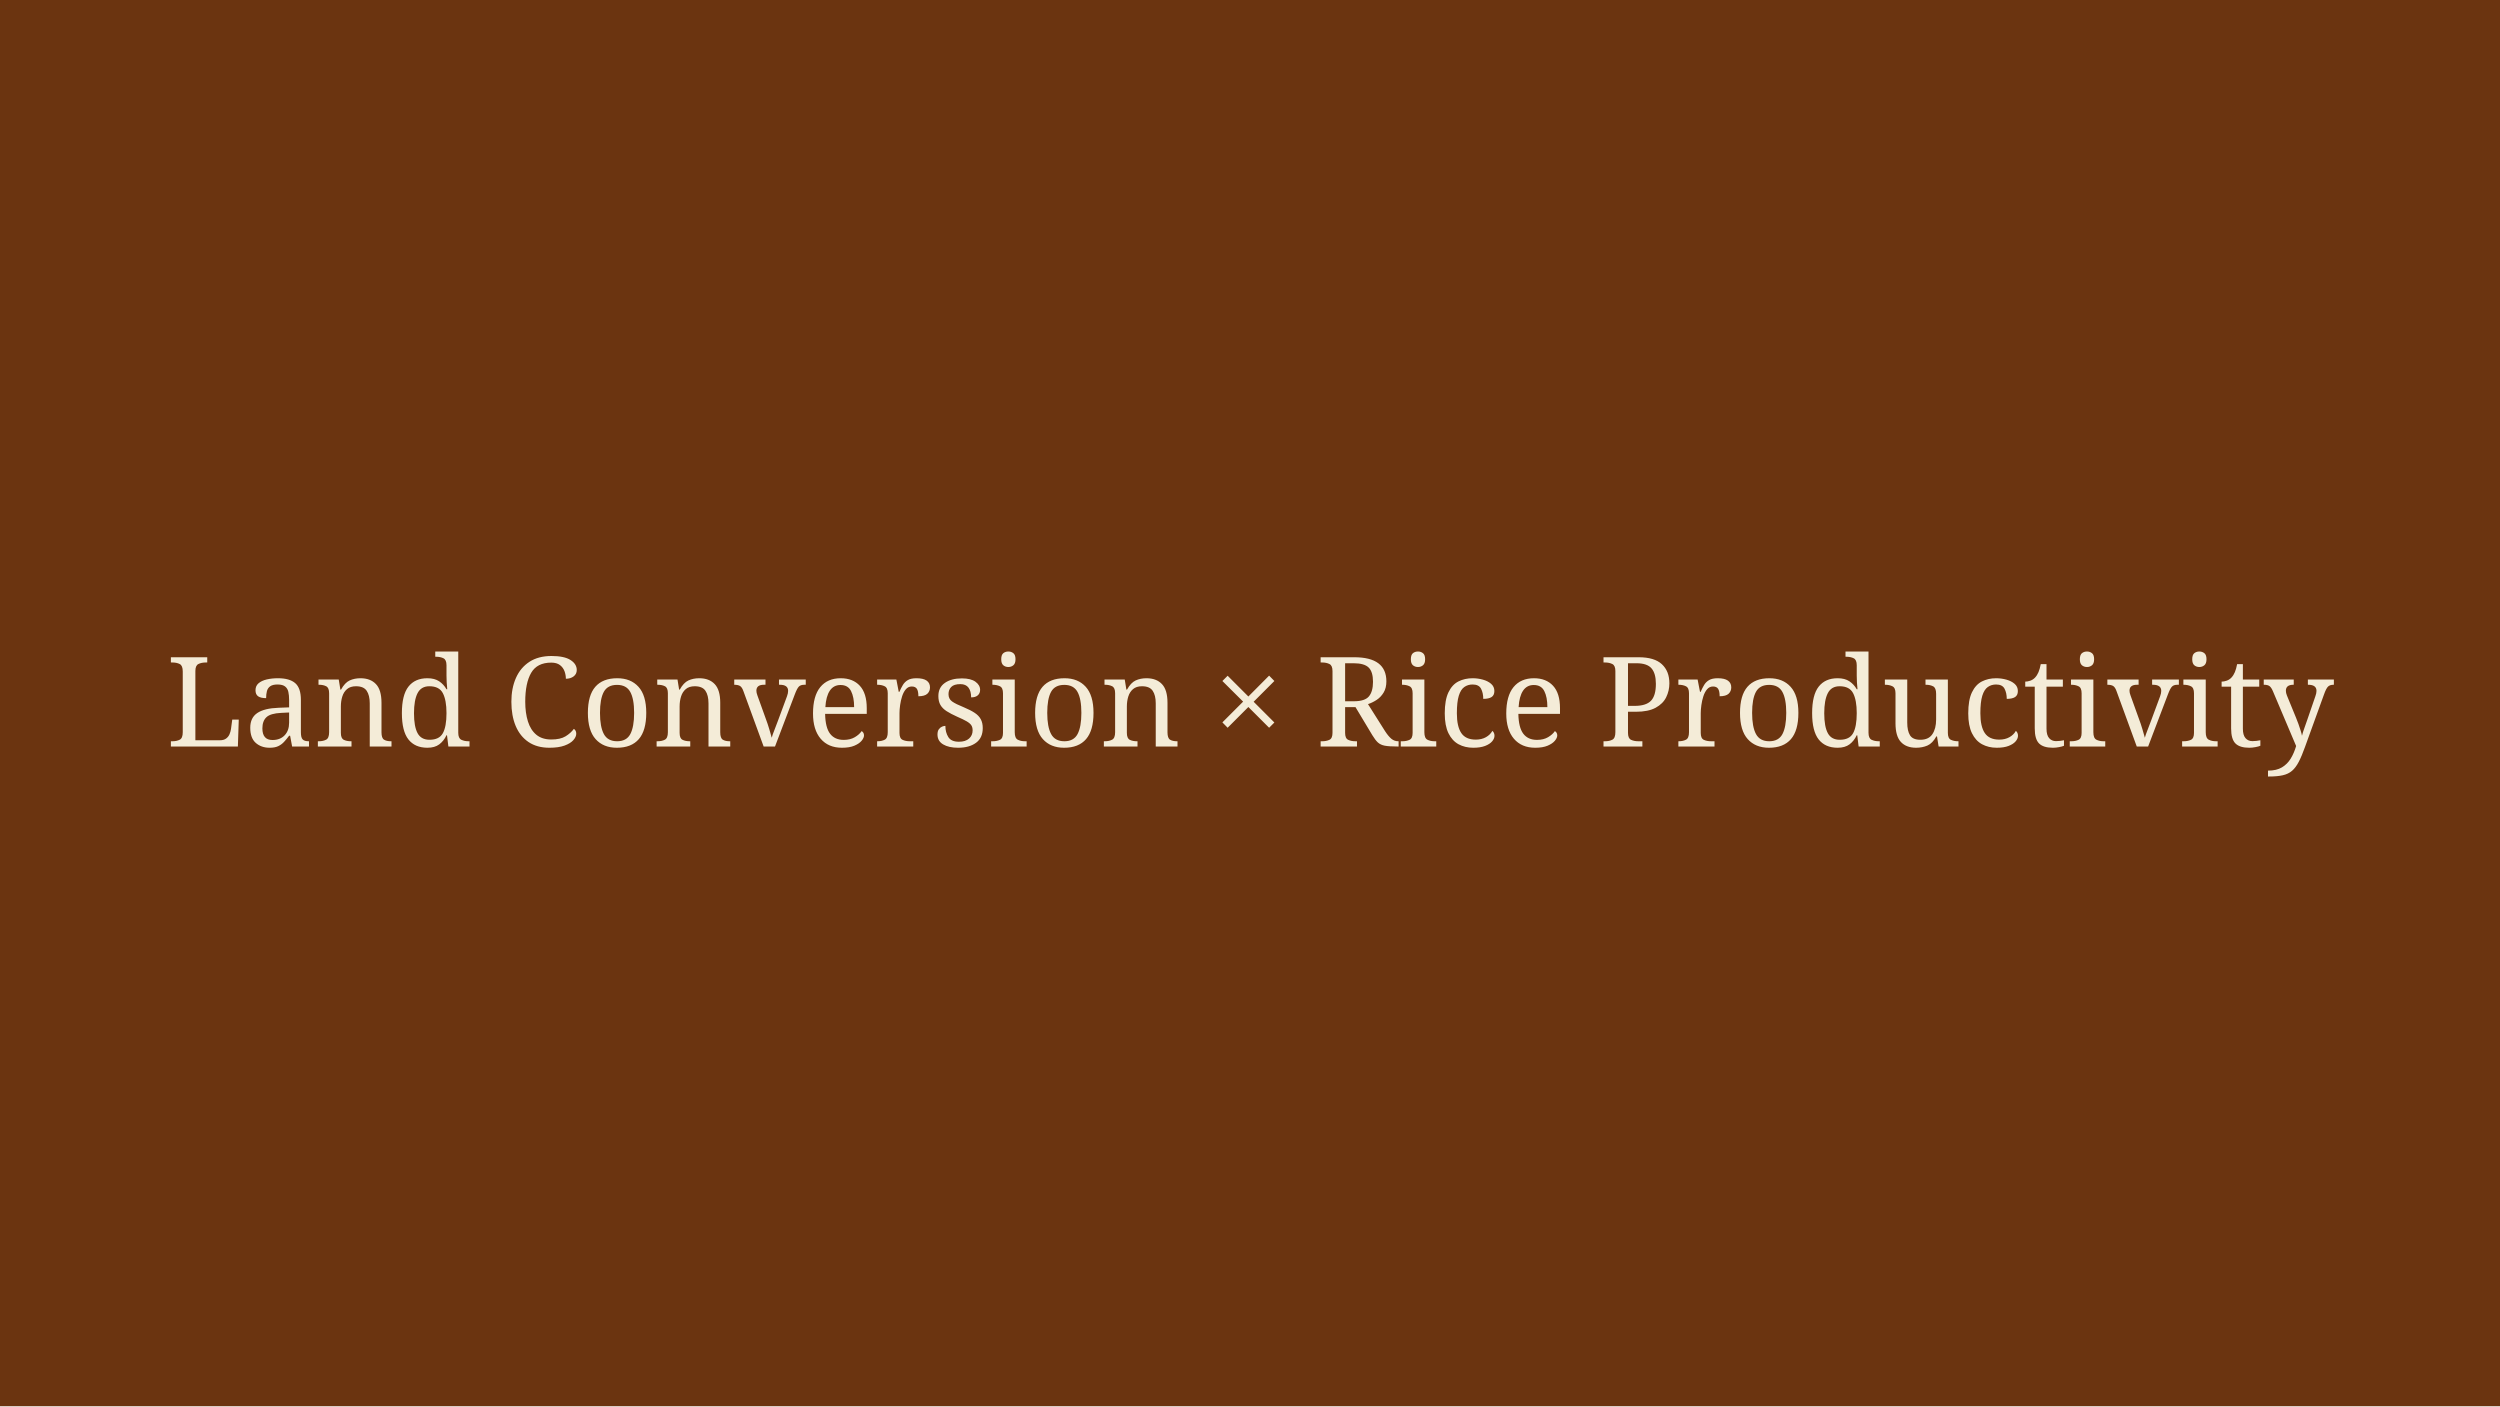
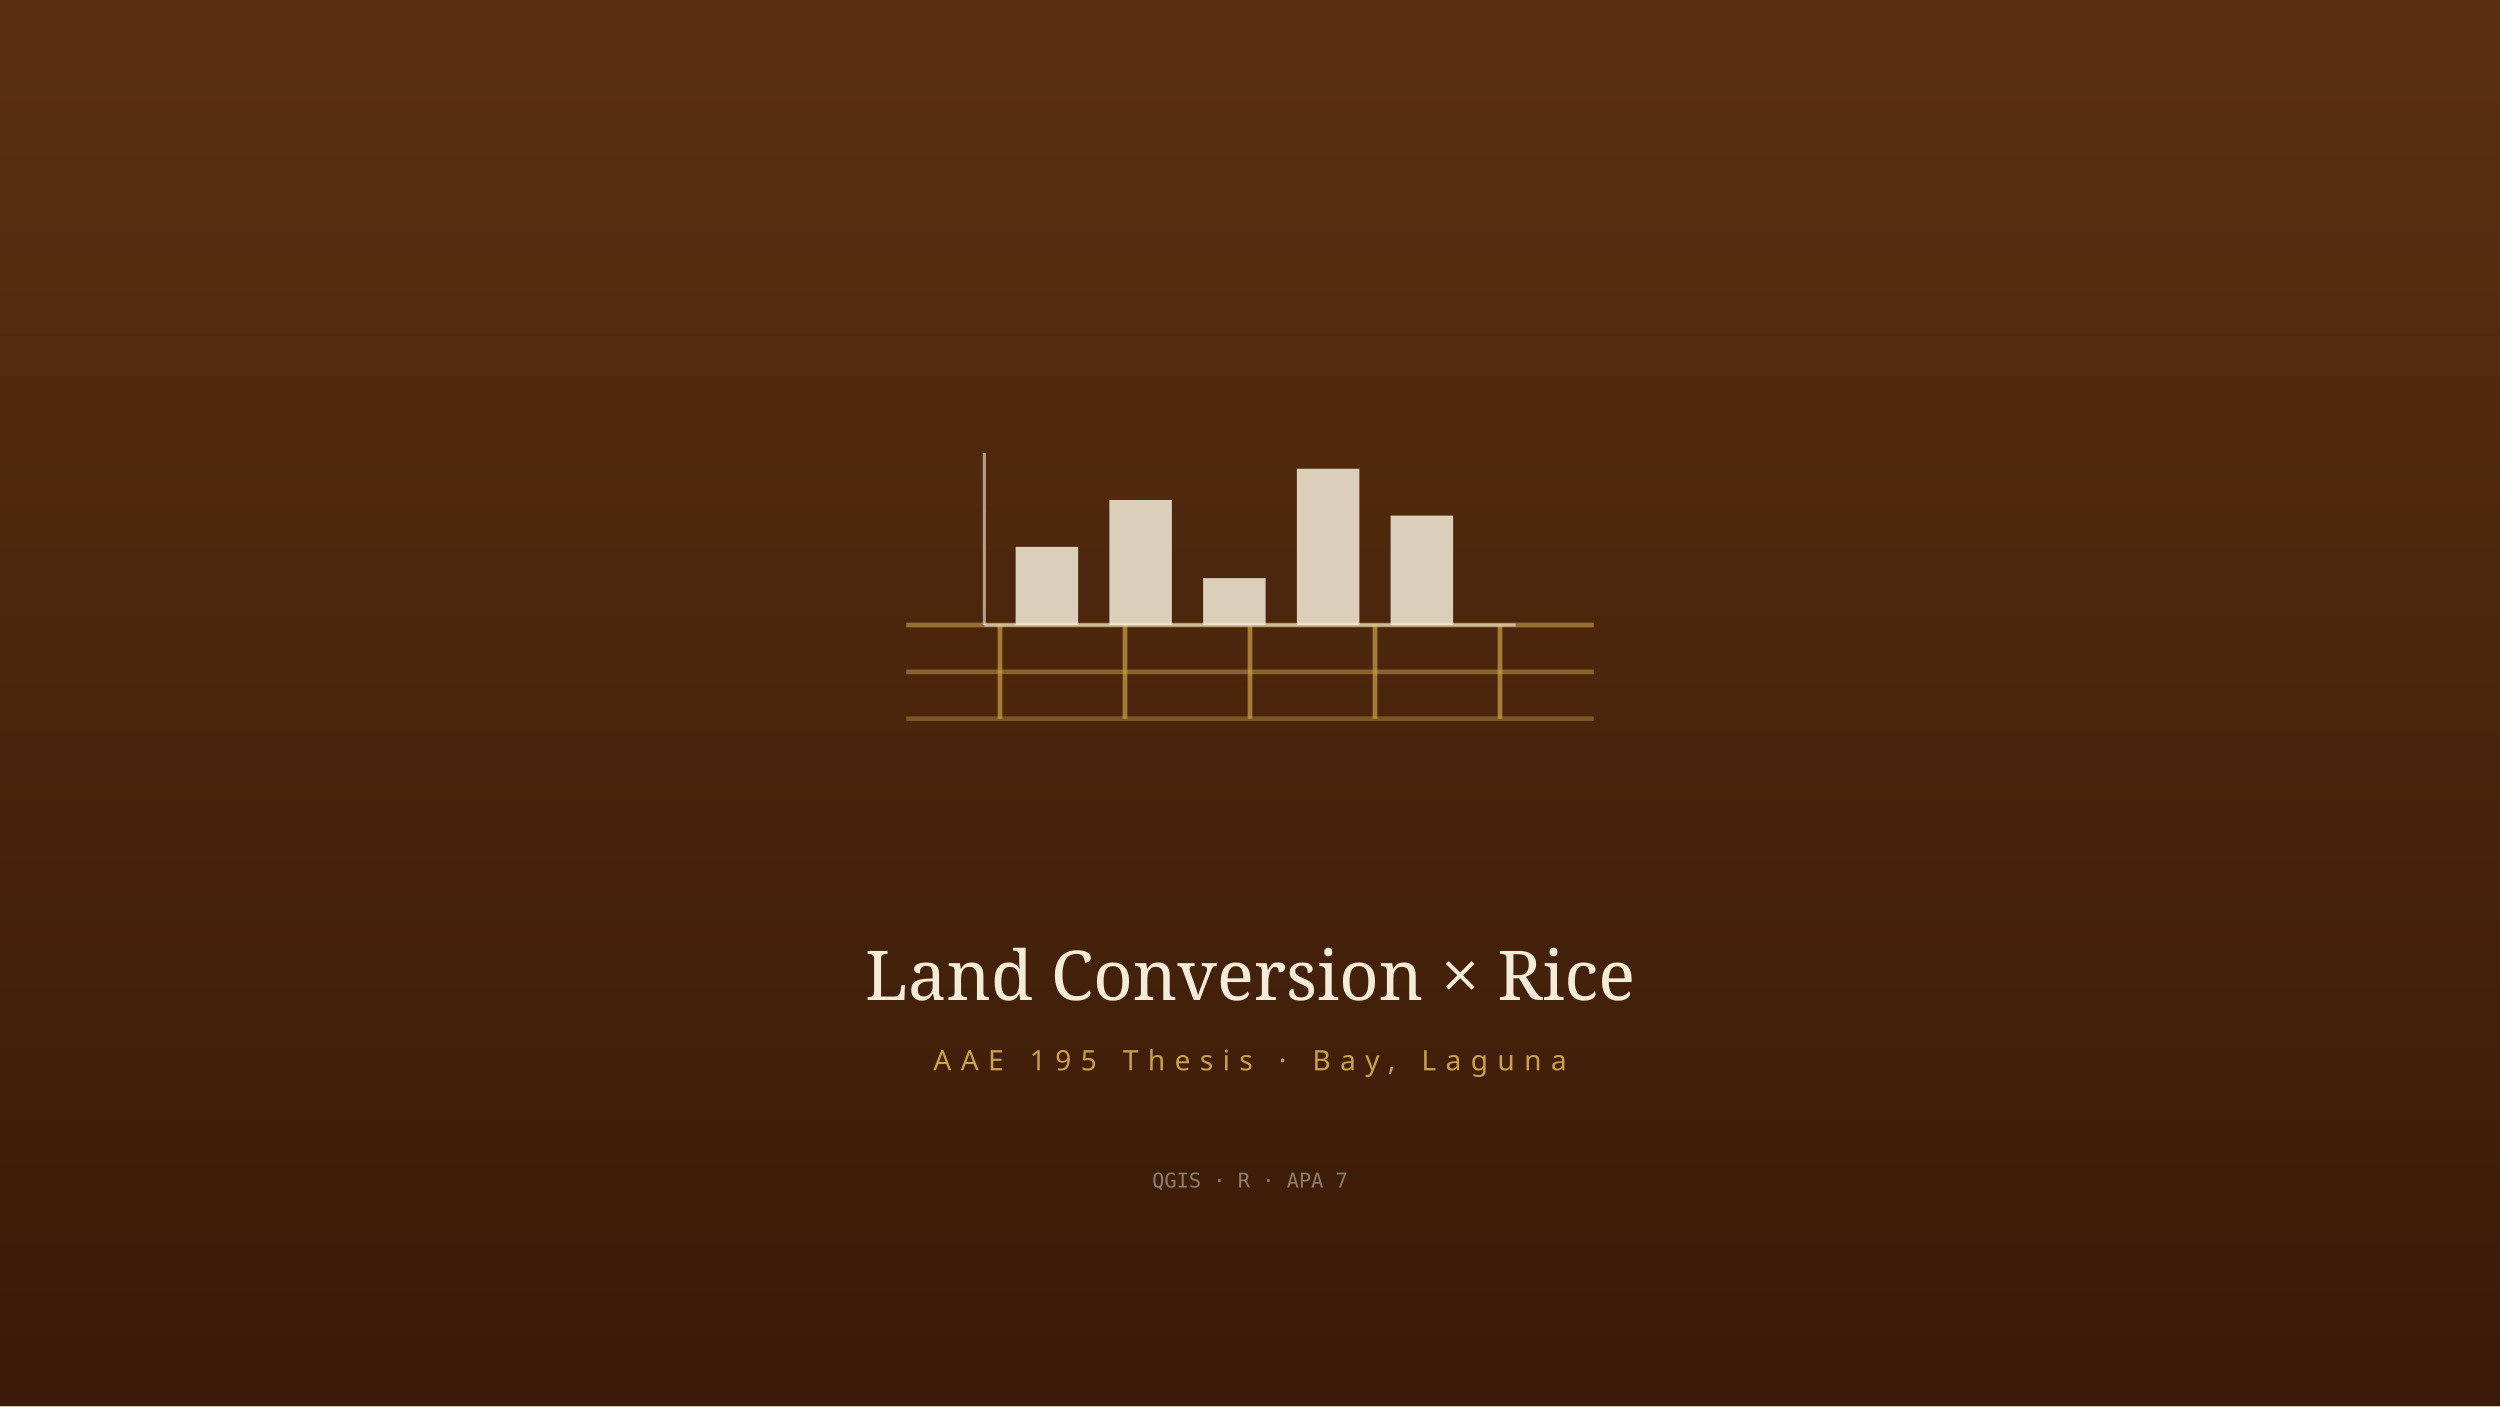
<svg xmlns="http://www.w3.org/2000/svg" width="1600" height="900" viewBox="0 0 1600 900">
-   <rect width="1600" height="900" fill="#6b3410" />
-   <text x="50%" y="50%" dominant-baseline="middle" text-anchor="middle" font-family="Fraunces, Georgia, serif" font-size="80" font-weight="500" fill="#f4ecd8">Land Conversion × Rice Productivity</text>
+   <defs>
+     <linearGradient id="bg" x1="0" y1="0" x2="0" y2="1">
+       <stop offset="0%" stop-color="#5a3010" />
+       <stop offset="100%" stop-color="#3a1a08" />
+     </linearGradient>
+   </defs>
+   <rect width="1600" height="900" fill="url(#bg)" />
+   <g transform="translate(800, 380)">
+     <line x1="-220" y1="80" x2="220" y2="80" stroke="#c9a14a" stroke-width="3" opacity="0.4" />
+     <line x1="-220" y1="50" x2="220" y2="50" stroke="#c9a14a" stroke-width="3" opacity="0.5" />
+     <line x1="-220" y1="20" x2="220" y2="20" stroke="#c9a14a" stroke-width="3" opacity="0.6" />
+     <g stroke="#c9a14a" stroke-width="3" fill="#c9a14a" opacity="0.7">
+       <line x1="-160" y1="80" x2="-160" y2="20" />
+       <line x1="-80" y1="80" x2="-80" y2="20" />
+       <line x1="0" y1="80" x2="0" y2="20" />
+       <line x1="80" y1="80" x2="80" y2="20" />
+       <line x1="160" y1="80" x2="160" y2="20" />
+     </g>
+     <g fill="#f4ecd8" opacity="0.85">
+       <rect x="-150" y="-30" width="40" height="50" />
+       <rect x="-90" y="-60" width="40" height="80" />
+       <rect x="-30" y="-10" width="40" height="30" />
+       <rect x="30" y="-80" width="40" height="100" />
+       <rect x="90" y="-50" width="40" height="70" />
+     </g>
+     <line x1="-170" y1="20" x2="170" y2="20" stroke="#f4ecd8" stroke-width="2" opacity="0.6" />
+     <line x1="-170" y1="-90" x2="-170" y2="20" stroke="#f4ecd8" stroke-width="2" opacity="0.6" />
+   </g>
+   <text x="800" y="640" font-family="Fraunces, Georgia, serif" font-size="44" font-weight="500" fill="#f4ecd8" text-anchor="middle">Land Conversion × Rice</text>
+   <text x="800" y="685" font-family="'Inter Tight', sans-serif" font-size="18" fill="#c9a14a" text-anchor="middle" letter-spacing="6" text-transform="uppercase">AAE 195 Thesis · Bay, Laguna</text>
+   <text x="800" y="760" font-family="'JetBrains Mono', monospace" font-size="13" fill="#8a7d6e" text-anchor="middle">QGIS · R · APA 7</text>
</svg>
